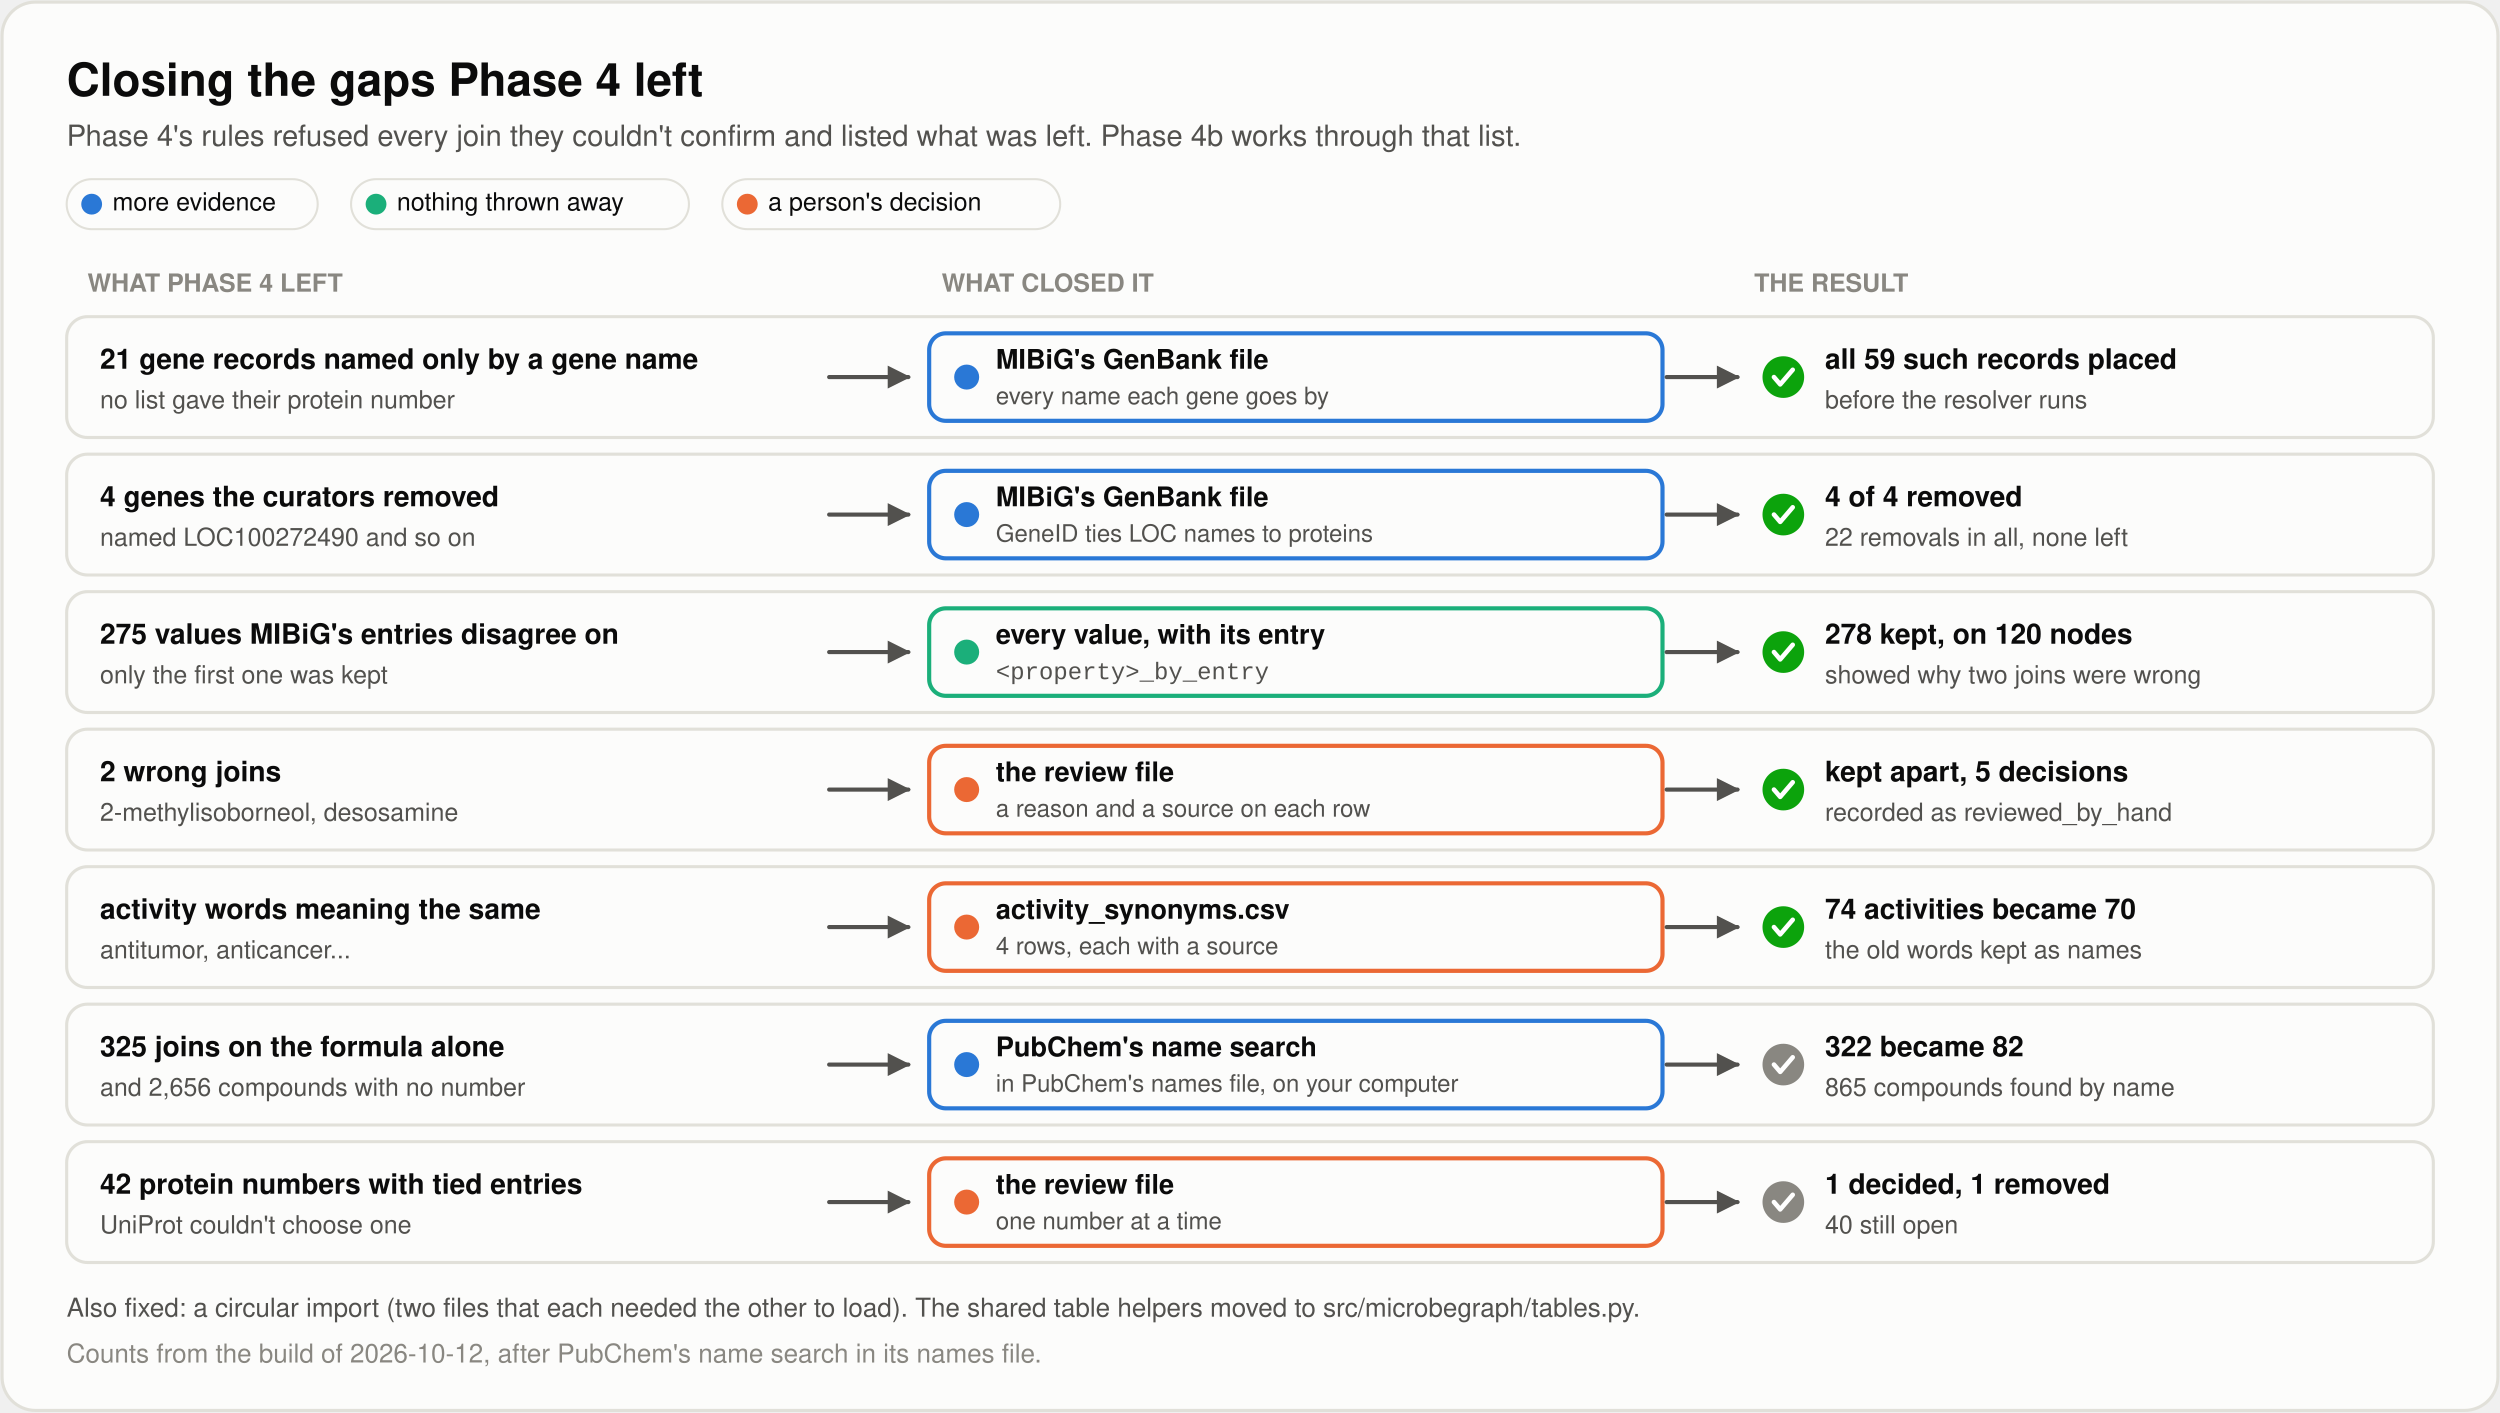
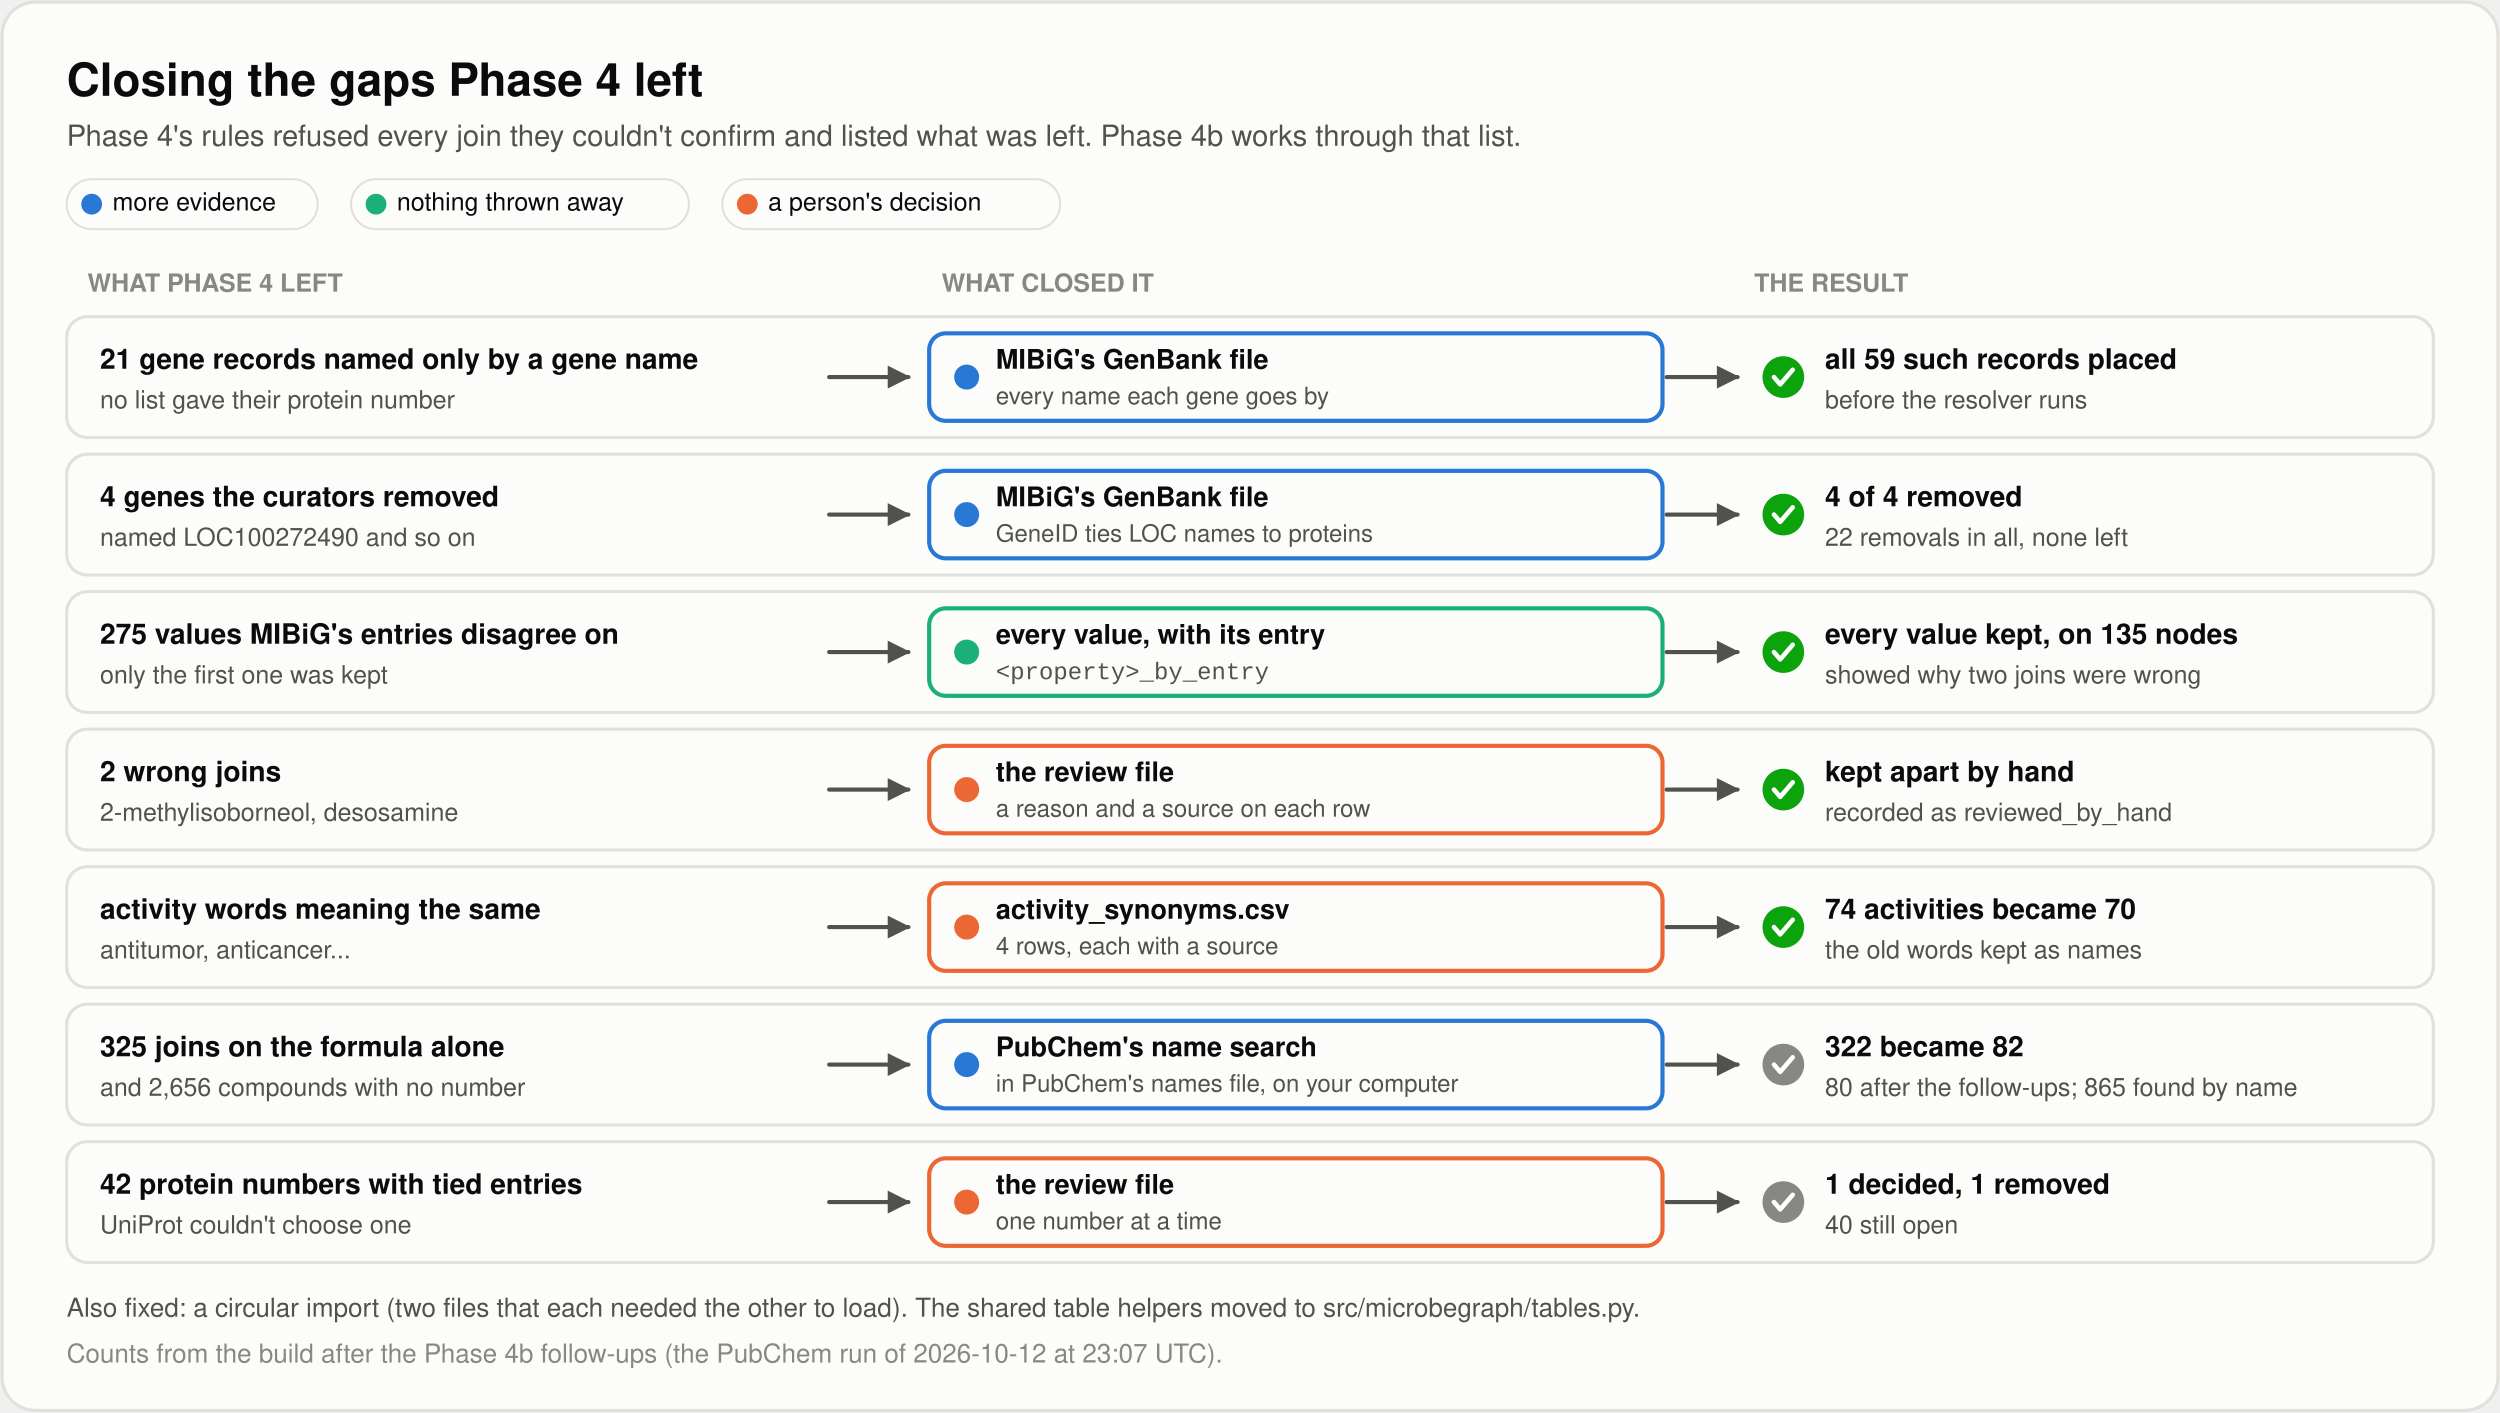
<svg xmlns="http://www.w3.org/2000/svg" viewBox="0 0 1200 678" width="1200" height="678" role="img" aria-labelledby="title desc">
  <defs>
    <marker id="arrow-52514e" viewBox="0 0 10 10" refX="9" refY="5" markerUnits="userSpaceOnUse" markerWidth="11" markerHeight="11" orient="auto-start-reverse">
      <path d="M0 0 L10 5 L0 10 z" fill="#52514e" />
    </marker>
  </defs>
  <rect x="1.0" y="1.0" width="1198.0" height="676.0" rx="16" fill="#fcfcfb" stroke="#e1e0d9" stroke-width="1.5" />
  <text x="32.0" y="46.0" font-family="system-ui, -apple-system, 'Segoe UI', Helvetica, Arial, sans-serif" font-size="22" font-weight="700" fill="#0b0b0b" text-anchor="start">Closing the gaps Phase 4 left</text>
  <text x="32.0" y="70.0" font-family="system-ui, -apple-system, 'Segoe UI', Helvetica, Arial, sans-serif" font-size="14" font-weight="400" fill="#52514e" text-anchor="start">Phase 4's rules refused every join they couldn't confirm and listed what was left. Phase 4b works through that list.</text>
  <rect x="32.0" y="86.0" width="120.5" height="24.0" rx="12.0" fill="#fcfcfb" stroke="#e1e0d9" stroke-width="1" />
  <circle cx="44.0" cy="98.0" r="5" fill="#2a78d6" />
  <text x="54.0" y="101.0" font-family="system-ui, -apple-system, 'Segoe UI', Helvetica, Arial, sans-serif" font-size="12" font-weight="400" fill="#0b0b0b" text-anchor="start">more evidence</text>
  <rect x="168.5" y="86.0" width="162.2" height="24.0" rx="12.0" fill="#fcfcfb" stroke="#e1e0d9" stroke-width="1" />
  <circle cx="180.5" cy="98.0" r="5" fill="#1baf7a" />
  <text x="190.5" y="101.0" font-family="system-ui, -apple-system, 'Segoe UI', Helvetica, Arial, sans-serif" font-size="12" font-weight="400" fill="#0b0b0b" text-anchor="start">nothing thrown away</text>
  <rect x="346.7" y="86.0" width="162.2" height="24.0" rx="12.0" fill="#fcfcfb" stroke="#e1e0d9" stroke-width="1" />
  <circle cx="358.7" cy="98.0" r="5" fill="#eb6834" />
  <text x="368.7" y="101.0" font-family="system-ui, -apple-system, 'Segoe UI', Helvetica, Arial, sans-serif" font-size="12" font-weight="400" fill="#0b0b0b" text-anchor="start">a person's decision</text>
  <text x="42.0" y="140.0" font-family="system-ui, -apple-system, 'Segoe UI', Helvetica, Arial, sans-serif" font-size="12" font-weight="700" fill="#898781" text-anchor="start">WHAT PHASE 4 LEFT</text>
  <text x="452.0" y="140.0" font-family="system-ui, -apple-system, 'Segoe UI', Helvetica, Arial, sans-serif" font-size="12" font-weight="700" fill="#898781" text-anchor="start">WHAT CLOSED IT</text>
  <text x="842.0" y="140.0" font-family="system-ui, -apple-system, 'Segoe UI', Helvetica, Arial, sans-serif" font-size="12" font-weight="700" fill="#898781" text-anchor="start">THE RESULT</text>
  <rect x="32.0" y="152.0" width="1136.0" height="58.0" rx="10" fill="#fcfcfb" stroke="#e1e0d9" stroke-width="1.5" />
  <text x="48.0" y="177.0" font-family="system-ui, -apple-system, 'Segoe UI', Helvetica, Arial, sans-serif" font-size="13.5" font-weight="700" fill="#0b0b0b" text-anchor="start">21 gene records named only by a gene name</text>
  <text x="48.0" y="196.0" font-family="system-ui, -apple-system, 'Segoe UI', Helvetica, Arial, sans-serif" font-size="12" font-weight="400" fill="#52514e" text-anchor="start">no list gave their protein number</text>
  <line x1="398.0" y1="181.0" x2="436.0" y2="181.0" stroke="#52514e" stroke-width="2" stroke-linecap="round" marker-end="url(#arrow-52514e)" />
  <rect x="446.0" y="160.0" width="352.0" height="42.0" rx="8" fill="#fcfcfb" stroke="#2a78d6" stroke-width="2" />
  <circle cx="464" cy="181" r="6" fill="#2a78d6" />
  <text x="478.0" y="177.0" font-family="system-ui, -apple-system, 'Segoe UI', Helvetica, Arial, sans-serif" font-size="13" font-weight="600" fill="#0b0b0b" text-anchor="start">MIBiG's GenBank file</text>
  <text x="478.0" y="194.0" font-family="system-ui, -apple-system, 'Segoe UI', Helvetica, Arial, sans-serif" font-size="11.5" font-weight="400" fill="#52514e" text-anchor="start">every name each gene goes by</text>
  <line x1="800.0" y1="181.0" x2="834.0" y2="181.0" stroke="#52514e" stroke-width="2" stroke-linecap="round" marker-end="url(#arrow-52514e)" />
  <circle cx="856" cy="181" r="10" fill="#0ca30c" />
  <path d="M851.5 181.0 l3.0 3.5 l6.0 -7.0" stroke="#fff" stroke-width="2.2" fill="none" stroke-linecap="round" stroke-linejoin="round" />
  <text x="876.0" y="177.0" font-family="system-ui, -apple-system, 'Segoe UI', Helvetica, Arial, sans-serif" font-size="13.5" font-weight="700" fill="#0b0b0b" text-anchor="start">all 59 such records placed</text>
  <text x="876.0" y="196.0" font-family="system-ui, -apple-system, 'Segoe UI', Helvetica, Arial, sans-serif" font-size="12" font-weight="400" fill="#52514e" text-anchor="start">before the resolver runs</text>
  <rect x="32.0" y="218.0" width="1136.0" height="58.0" rx="10" fill="#fcfcfb" stroke="#e1e0d9" stroke-width="1.5" />
  <text x="48.0" y="243.0" font-family="system-ui, -apple-system, 'Segoe UI', Helvetica, Arial, sans-serif" font-size="13.5" font-weight="700" fill="#0b0b0b" text-anchor="start">4 genes the curators removed</text>
  <text x="48.0" y="262.0" font-family="system-ui, -apple-system, 'Segoe UI', Helvetica, Arial, sans-serif" font-size="12" font-weight="400" fill="#52514e" text-anchor="start">named LOC100272490 and so on</text>
  <line x1="398.0" y1="247.0" x2="436.0" y2="247.0" stroke="#52514e" stroke-width="2" stroke-linecap="round" marker-end="url(#arrow-52514e)" />
  <rect x="446.0" y="226.0" width="352.0" height="42.0" rx="8" fill="#fcfcfb" stroke="#2a78d6" stroke-width="2" />
  <circle cx="464" cy="247" r="6" fill="#2a78d6" />
  <text x="478.0" y="243.0" font-family="system-ui, -apple-system, 'Segoe UI', Helvetica, Arial, sans-serif" font-size="13" font-weight="600" fill="#0b0b0b" text-anchor="start">MIBiG's GenBank file</text>
  <text x="478.0" y="260.0" font-family="system-ui, -apple-system, 'Segoe UI', Helvetica, Arial, sans-serif" font-size="11.5" font-weight="400" fill="#52514e" text-anchor="start">GeneID ties LOC names to proteins</text>
  <line x1="800.0" y1="247.0" x2="834.0" y2="247.0" stroke="#52514e" stroke-width="2" stroke-linecap="round" marker-end="url(#arrow-52514e)" />
  <circle cx="856" cy="247" r="10" fill="#0ca30c" />
  <path d="M851.5 247.0 l3.0 3.5 l6.0 -7.0" stroke="#fff" stroke-width="2.2" fill="none" stroke-linecap="round" stroke-linejoin="round" />
  <text x="876.0" y="243.0" font-family="system-ui, -apple-system, 'Segoe UI', Helvetica, Arial, sans-serif" font-size="13.5" font-weight="700" fill="#0b0b0b" text-anchor="start">4 of 4 removed</text>
  <text x="876.0" y="262.0" font-family="system-ui, -apple-system, 'Segoe UI', Helvetica, Arial, sans-serif" font-size="12" font-weight="400" fill="#52514e" text-anchor="start">22 removals in all, none left</text>
  <rect x="32.0" y="284.0" width="1136.0" height="58.0" rx="10" fill="#fcfcfb" stroke="#e1e0d9" stroke-width="1.5" />
  <text x="48.0" y="309.0" font-family="system-ui, -apple-system, 'Segoe UI', Helvetica, Arial, sans-serif" font-size="13.5" font-weight="700" fill="#0b0b0b" text-anchor="start">275 values MIBiG's entries disagree on</text>
  <text x="48.0" y="328.0" font-family="system-ui, -apple-system, 'Segoe UI', Helvetica, Arial, sans-serif" font-size="12" font-weight="400" fill="#52514e" text-anchor="start">only the first one was kept</text>
  <line x1="398.0" y1="313.0" x2="436.0" y2="313.0" stroke="#52514e" stroke-width="2" stroke-linecap="round" marker-end="url(#arrow-52514e)" />
  <rect x="446.0" y="292.0" width="352.0" height="42.0" rx="8" fill="#fcfcfb" stroke="#1baf7a" stroke-width="2" />
  <circle cx="464" cy="313" r="6" fill="#1baf7a" />
  <text x="478.0" y="309.0" font-family="system-ui, -apple-system, 'Segoe UI', Helvetica, Arial, sans-serif" font-size="13" font-weight="600" fill="#0b0b0b" text-anchor="start">every value, with its entry</text>
  <text x="478.0" y="326.0" font-family="ui-monospace, 'SF Mono', Menlo, Consolas, 'Liberation Mono', monospace" font-size="11.5" font-weight="400" fill="#52514e" text-anchor="start">&lt;property&gt;_by_entry</text>
  <line x1="800.0" y1="313.0" x2="834.0" y2="313.0" stroke="#52514e" stroke-width="2" stroke-linecap="round" marker-end="url(#arrow-52514e)" />
  <circle cx="856" cy="313" r="10" fill="#0ca30c" />
  <path d="M851.5 313.0 l3.0 3.5 l6.0 -7.0" stroke="#fff" stroke-width="2.2" fill="none" stroke-linecap="round" stroke-linejoin="round" />
-   <text x="876.0" y="309.0" font-family="system-ui, -apple-system, 'Segoe UI', Helvetica, Arial, sans-serif" font-size="13.5" font-weight="700" fill="#0b0b0b" text-anchor="start">278 kept, on 120 nodes</text>
+   <text x="876.0" y="309.0" font-family="system-ui, -apple-system, 'Segoe UI', Helvetica, Arial, sans-serif" font-size="13.5" font-weight="700" fill="#0b0b0b" text-anchor="start">every value kept, on 135 nodes</text>
  <text x="876.0" y="328.0" font-family="system-ui, -apple-system, 'Segoe UI', Helvetica, Arial, sans-serif" font-size="12" font-weight="400" fill="#52514e" text-anchor="start">showed why two joins were wrong</text>
  <rect x="32.0" y="350.0" width="1136.0" height="58.0" rx="10" fill="#fcfcfb" stroke="#e1e0d9" stroke-width="1.5" />
  <text x="48.0" y="375.0" font-family="system-ui, -apple-system, 'Segoe UI', Helvetica, Arial, sans-serif" font-size="13.5" font-weight="700" fill="#0b0b0b" text-anchor="start">2 wrong joins</text>
  <text x="48.0" y="394.0" font-family="system-ui, -apple-system, 'Segoe UI', Helvetica, Arial, sans-serif" font-size="12" font-weight="400" fill="#52514e" text-anchor="start">2-methylisoborneol, desosamine</text>
  <line x1="398.0" y1="379.0" x2="436.0" y2="379.0" stroke="#52514e" stroke-width="2" stroke-linecap="round" marker-end="url(#arrow-52514e)" />
  <rect x="446.0" y="358.0" width="352.0" height="42.0" rx="8" fill="#fcfcfb" stroke="#eb6834" stroke-width="2" />
  <circle cx="464" cy="379" r="6" fill="#eb6834" />
  <text x="478.0" y="375.0" font-family="system-ui, -apple-system, 'Segoe UI', Helvetica, Arial, sans-serif" font-size="13" font-weight="600" fill="#0b0b0b" text-anchor="start">the review file</text>
  <text x="478.0" y="392.0" font-family="system-ui, -apple-system, 'Segoe UI', Helvetica, Arial, sans-serif" font-size="11.5" font-weight="400" fill="#52514e" text-anchor="start">a reason and a source on each row</text>
  <line x1="800.0" y1="379.0" x2="834.0" y2="379.0" stroke="#52514e" stroke-width="2" stroke-linecap="round" marker-end="url(#arrow-52514e)" />
  <circle cx="856" cy="379" r="10" fill="#0ca30c" />
  <path d="M851.5 379.0 l3.0 3.5 l6.0 -7.0" stroke="#fff" stroke-width="2.2" fill="none" stroke-linecap="round" stroke-linejoin="round" />
-   <text x="876.0" y="375.0" font-family="system-ui, -apple-system, 'Segoe UI', Helvetica, Arial, sans-serif" font-size="13.5" font-weight="700" fill="#0b0b0b" text-anchor="start">kept apart, 5 decisions</text>
+   <text x="876.0" y="375.0" font-family="system-ui, -apple-system, 'Segoe UI', Helvetica, Arial, sans-serif" font-size="13.5" font-weight="700" fill="#0b0b0b" text-anchor="start">kept apart by hand</text>
  <text x="876.0" y="394.0" font-family="system-ui, -apple-system, 'Segoe UI', Helvetica, Arial, sans-serif" font-size="12" font-weight="400" fill="#52514e" text-anchor="start">recorded as reviewed_by_hand</text>
  <rect x="32.0" y="416.0" width="1136.0" height="58.0" rx="10" fill="#fcfcfb" stroke="#e1e0d9" stroke-width="1.5" />
  <text x="48.0" y="441.0" font-family="system-ui, -apple-system, 'Segoe UI', Helvetica, Arial, sans-serif" font-size="13.5" font-weight="700" fill="#0b0b0b" text-anchor="start">activity words meaning the same</text>
  <text x="48.0" y="460.0" font-family="system-ui, -apple-system, 'Segoe UI', Helvetica, Arial, sans-serif" font-size="12" font-weight="400" fill="#52514e" text-anchor="start">antitumor, anticancer...</text>
  <line x1="398.0" y1="445.0" x2="436.0" y2="445.0" stroke="#52514e" stroke-width="2" stroke-linecap="round" marker-end="url(#arrow-52514e)" />
  <rect x="446.0" y="424.0" width="352.0" height="42.0" rx="8" fill="#fcfcfb" stroke="#eb6834" stroke-width="2" />
  <circle cx="464" cy="445" r="6" fill="#eb6834" />
  <text x="478.0" y="441.0" font-family="system-ui, -apple-system, 'Segoe UI', Helvetica, Arial, sans-serif" font-size="13" font-weight="600" fill="#0b0b0b" text-anchor="start">activity_synonyms.csv</text>
  <text x="478.0" y="458.0" font-family="system-ui, -apple-system, 'Segoe UI', Helvetica, Arial, sans-serif" font-size="11.5" font-weight="400" fill="#52514e" text-anchor="start">4 rows, each with a source</text>
  <line x1="800.0" y1="445.0" x2="834.0" y2="445.0" stroke="#52514e" stroke-width="2" stroke-linecap="round" marker-end="url(#arrow-52514e)" />
  <circle cx="856" cy="445" r="10" fill="#0ca30c" />
  <path d="M851.5 445.0 l3.0 3.5 l6.0 -7.0" stroke="#fff" stroke-width="2.2" fill="none" stroke-linecap="round" stroke-linejoin="round" />
  <text x="876.0" y="441.0" font-family="system-ui, -apple-system, 'Segoe UI', Helvetica, Arial, sans-serif" font-size="13.5" font-weight="700" fill="#0b0b0b" text-anchor="start">74 activities became 70</text>
  <text x="876.0" y="460.0" font-family="system-ui, -apple-system, 'Segoe UI', Helvetica, Arial, sans-serif" font-size="12" font-weight="400" fill="#52514e" text-anchor="start">the old words kept as names</text>
  <rect x="32.0" y="482.0" width="1136.0" height="58.0" rx="10" fill="#fcfcfb" stroke="#e1e0d9" stroke-width="1.5" />
  <text x="48.0" y="507.0" font-family="system-ui, -apple-system, 'Segoe UI', Helvetica, Arial, sans-serif" font-size="13.5" font-weight="700" fill="#0b0b0b" text-anchor="start">325 joins on the formula alone</text>
  <text x="48.0" y="526.0" font-family="system-ui, -apple-system, 'Segoe UI', Helvetica, Arial, sans-serif" font-size="12" font-weight="400" fill="#52514e" text-anchor="start">and 2,656 compounds with no number</text>
  <line x1="398.0" y1="511.0" x2="436.0" y2="511.0" stroke="#52514e" stroke-width="2" stroke-linecap="round" marker-end="url(#arrow-52514e)" />
  <rect x="446.0" y="490.0" width="352.0" height="42.0" rx="8" fill="#fcfcfb" stroke="#2a78d6" stroke-width="2" />
  <circle cx="464" cy="511" r="6" fill="#2a78d6" />
  <text x="478.0" y="507.0" font-family="system-ui, -apple-system, 'Segoe UI', Helvetica, Arial, sans-serif" font-size="13" font-weight="600" fill="#0b0b0b" text-anchor="start">PubChem's name search</text>
  <text x="478.0" y="524.0" font-family="system-ui, -apple-system, 'Segoe UI', Helvetica, Arial, sans-serif" font-size="11.5" font-weight="400" fill="#52514e" text-anchor="start">in PubChem's names file, on your computer</text>
  <line x1="800.0" y1="511.0" x2="834.0" y2="511.0" stroke="#52514e" stroke-width="2" stroke-linecap="round" marker-end="url(#arrow-52514e)" />
  <circle cx="856" cy="511" r="10" fill="#898781" />
  <path d="M851.5 511.0 l3.0 3.5 l6.0 -7.0" stroke="#fff" stroke-width="2.2" fill="none" stroke-linecap="round" stroke-linejoin="round" />
  <text x="876.0" y="507.0" font-family="system-ui, -apple-system, 'Segoe UI', Helvetica, Arial, sans-serif" font-size="13.5" font-weight="700" fill="#0b0b0b" text-anchor="start">322 became 82</text>
-   <text x="876.0" y="526.0" font-family="system-ui, -apple-system, 'Segoe UI', Helvetica, Arial, sans-serif" font-size="12" font-weight="400" fill="#52514e" text-anchor="start">865 compounds found by name</text>
+   <text x="876.0" y="526.0" font-family="system-ui, -apple-system, 'Segoe UI', Helvetica, Arial, sans-serif" font-size="12" font-weight="400" fill="#52514e" text-anchor="start">80 after the follow-ups; 865 found by name</text>
  <rect x="32.0" y="548.0" width="1136.0" height="58.0" rx="10" fill="#fcfcfb" stroke="#e1e0d9" stroke-width="1.5" />
  <text x="48.0" y="573.0" font-family="system-ui, -apple-system, 'Segoe UI', Helvetica, Arial, sans-serif" font-size="13.5" font-weight="700" fill="#0b0b0b" text-anchor="start">42 protein numbers with tied entries</text>
  <text x="48.0" y="592.0" font-family="system-ui, -apple-system, 'Segoe UI', Helvetica, Arial, sans-serif" font-size="12" font-weight="400" fill="#52514e" text-anchor="start">UniProt couldn't choose one</text>
  <line x1="398.0" y1="577.0" x2="436.0" y2="577.0" stroke="#52514e" stroke-width="2" stroke-linecap="round" marker-end="url(#arrow-52514e)" />
  <rect x="446.0" y="556.0" width="352.0" height="42.0" rx="8" fill="#fcfcfb" stroke="#eb6834" stroke-width="2" />
  <circle cx="464" cy="577" r="6" fill="#eb6834" />
  <text x="478.0" y="573.0" font-family="system-ui, -apple-system, 'Segoe UI', Helvetica, Arial, sans-serif" font-size="13" font-weight="600" fill="#0b0b0b" text-anchor="start">the review file</text>
  <text x="478.0" y="590.0" font-family="system-ui, -apple-system, 'Segoe UI', Helvetica, Arial, sans-serif" font-size="11.5" font-weight="400" fill="#52514e" text-anchor="start">one number at a time</text>
  <line x1="800.0" y1="577.0" x2="834.0" y2="577.0" stroke="#52514e" stroke-width="2" stroke-linecap="round" marker-end="url(#arrow-52514e)" />
  <circle cx="856" cy="577" r="10" fill="#898781" />
  <path d="M851.5 577.0 l3.0 3.5 l6.0 -7.0" stroke="#fff" stroke-width="2.2" fill="none" stroke-linecap="round" stroke-linejoin="round" />
  <text x="876.0" y="573.0" font-family="system-ui, -apple-system, 'Segoe UI', Helvetica, Arial, sans-serif" font-size="13.5" font-weight="700" fill="#0b0b0b" text-anchor="start">1 decided, 1 removed</text>
  <text x="876.0" y="592.0" font-family="system-ui, -apple-system, 'Segoe UI', Helvetica, Arial, sans-serif" font-size="12" font-weight="400" fill="#52514e" text-anchor="start">40 still open</text>
  <text x="32.0" y="632.0" font-family="system-ui, -apple-system, 'Segoe UI', Helvetica, Arial, sans-serif" font-size="12.5" font-weight="400" fill="#52514e" text-anchor="start">Also fixed: a circular import (two files that each needed the other to load). The shared table helpers moved to src/microbegraph/tables.py.</text>
-   <text x="32.0" y="654.0" font-family="system-ui, -apple-system, 'Segoe UI', Helvetica, Arial, sans-serif" font-size="12.5" font-weight="400" fill="#898781" text-anchor="start">Counts from the build of 2026-10-12, after PubChem's name search in its names file.</text>
+   <text x="32.0" y="654.0" font-family="system-ui, -apple-system, 'Segoe UI', Helvetica, Arial, sans-serif" font-size="12.5" font-weight="400" fill="#898781" text-anchor="start">Counts from the build after the Phase 4b follow-ups (the PubChem run of 2026-10-12 at 23:07 UTC).</text>
</svg>
